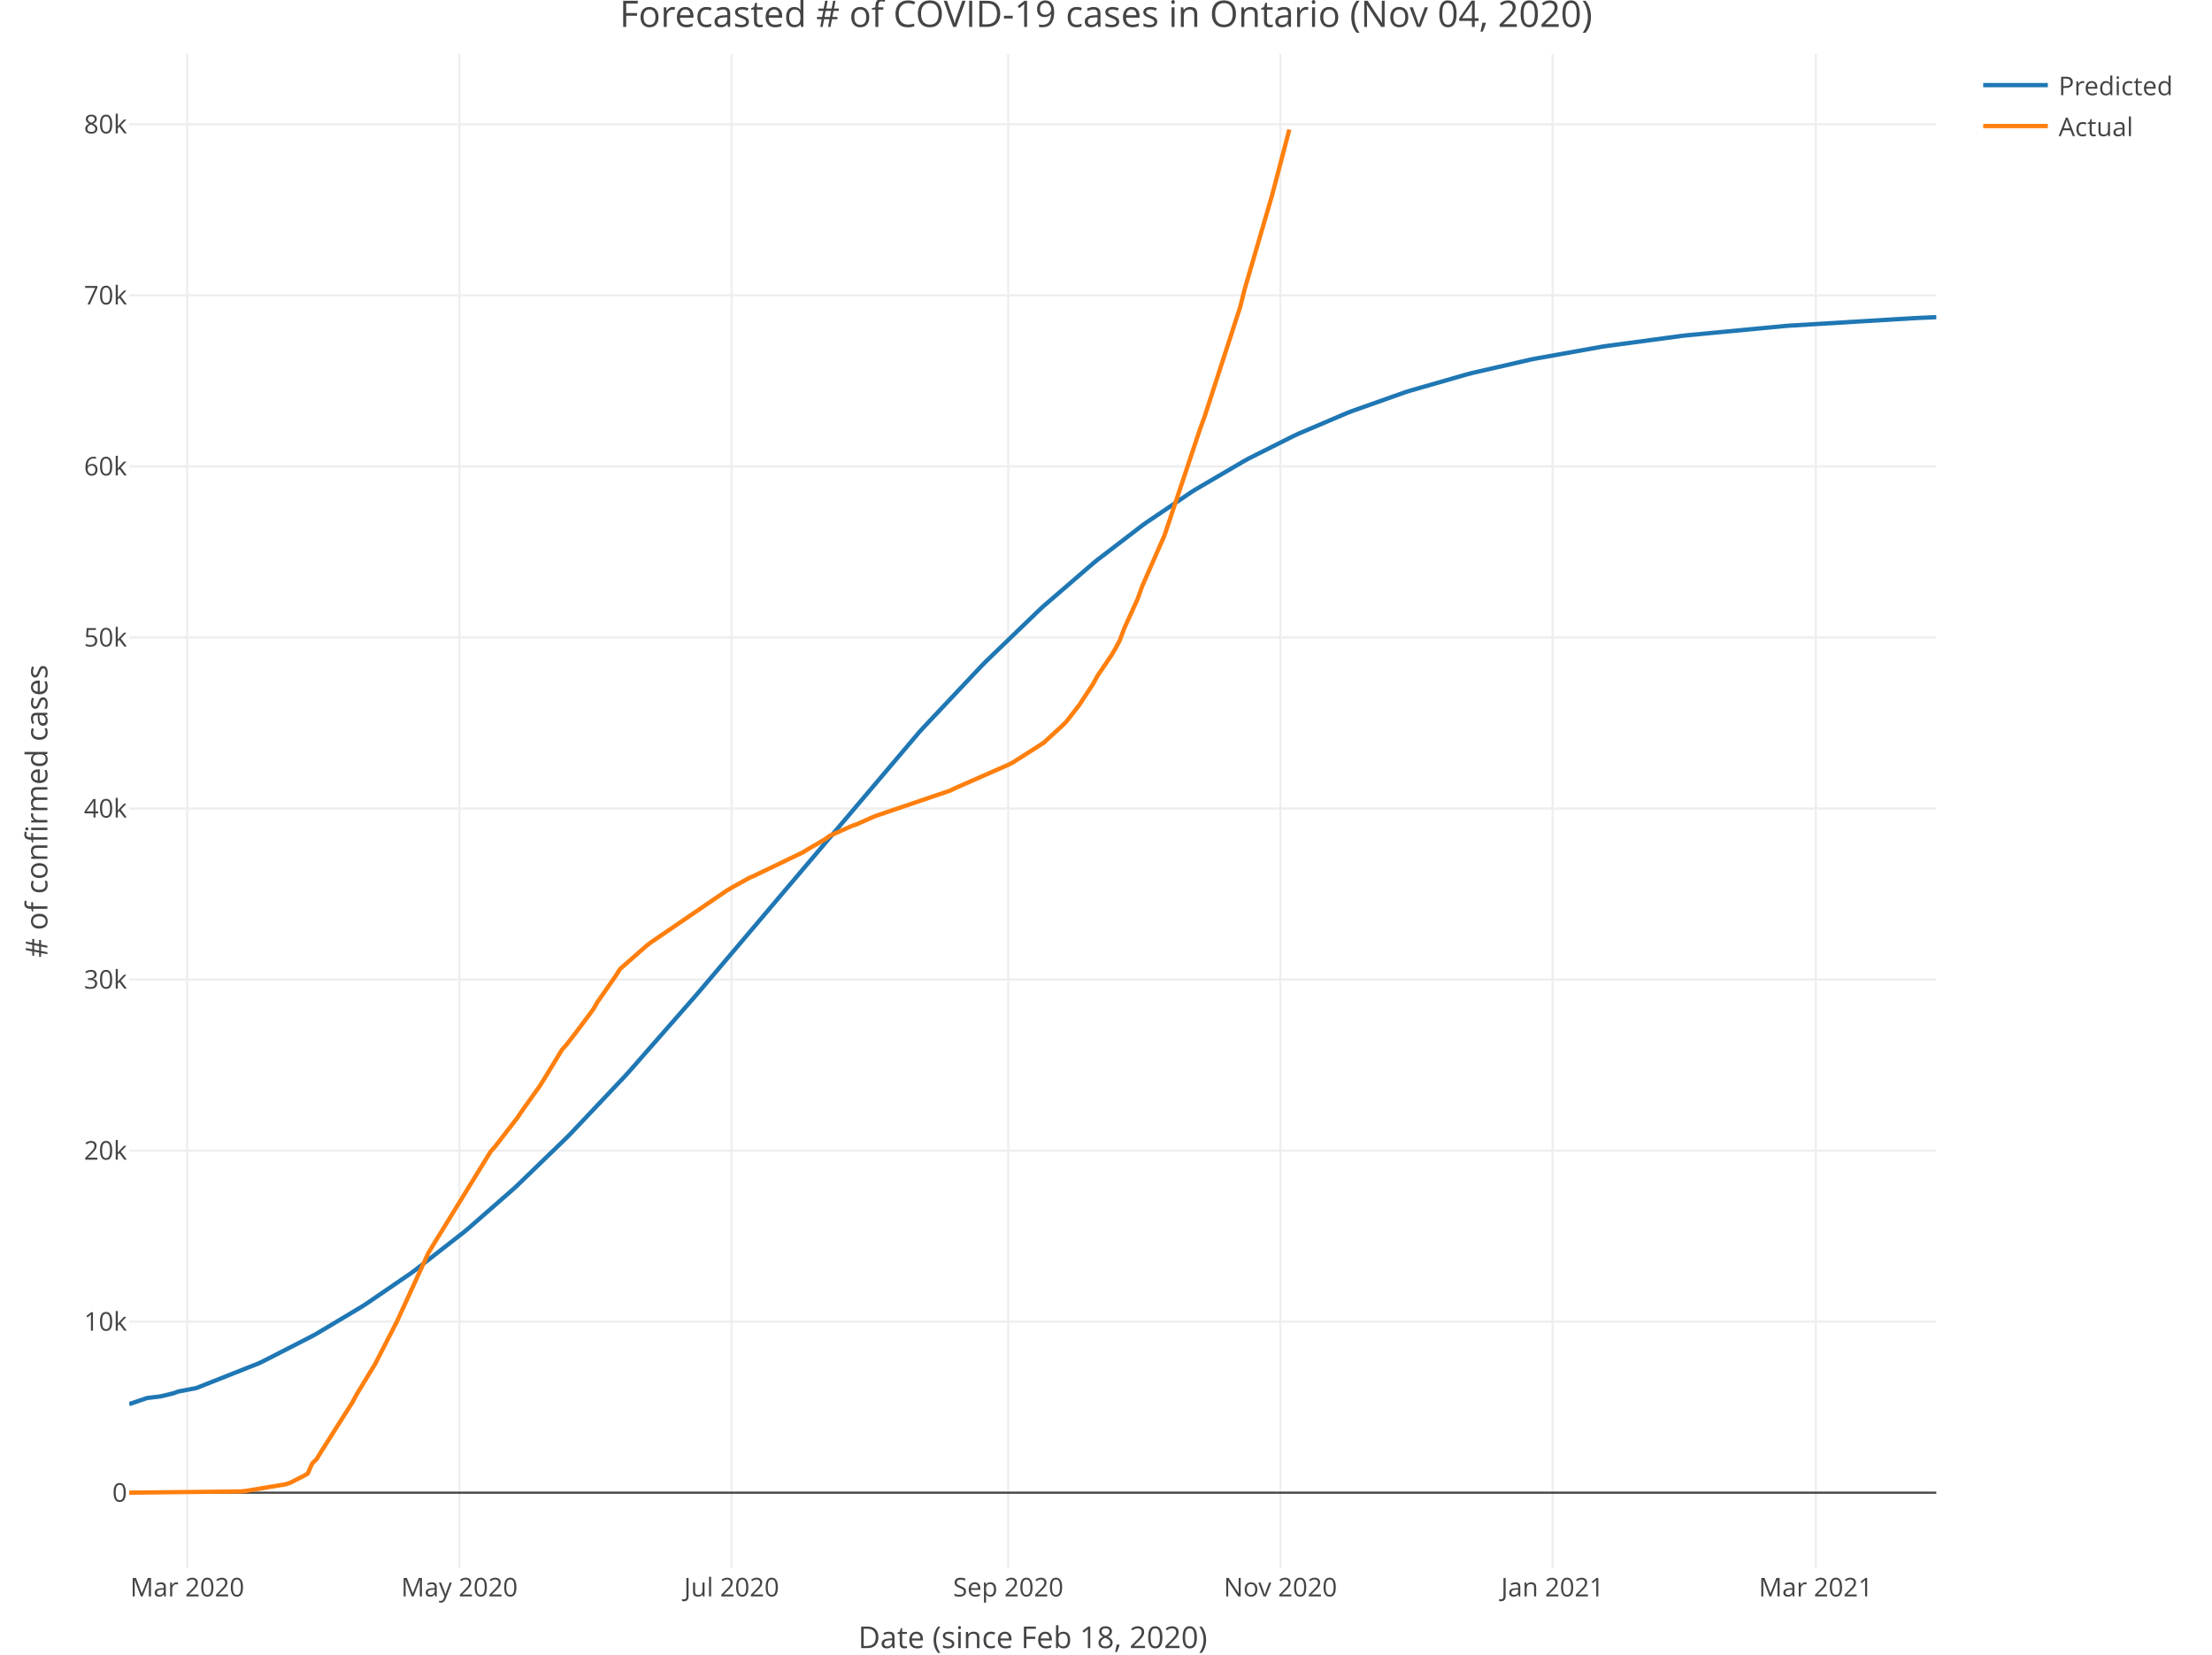
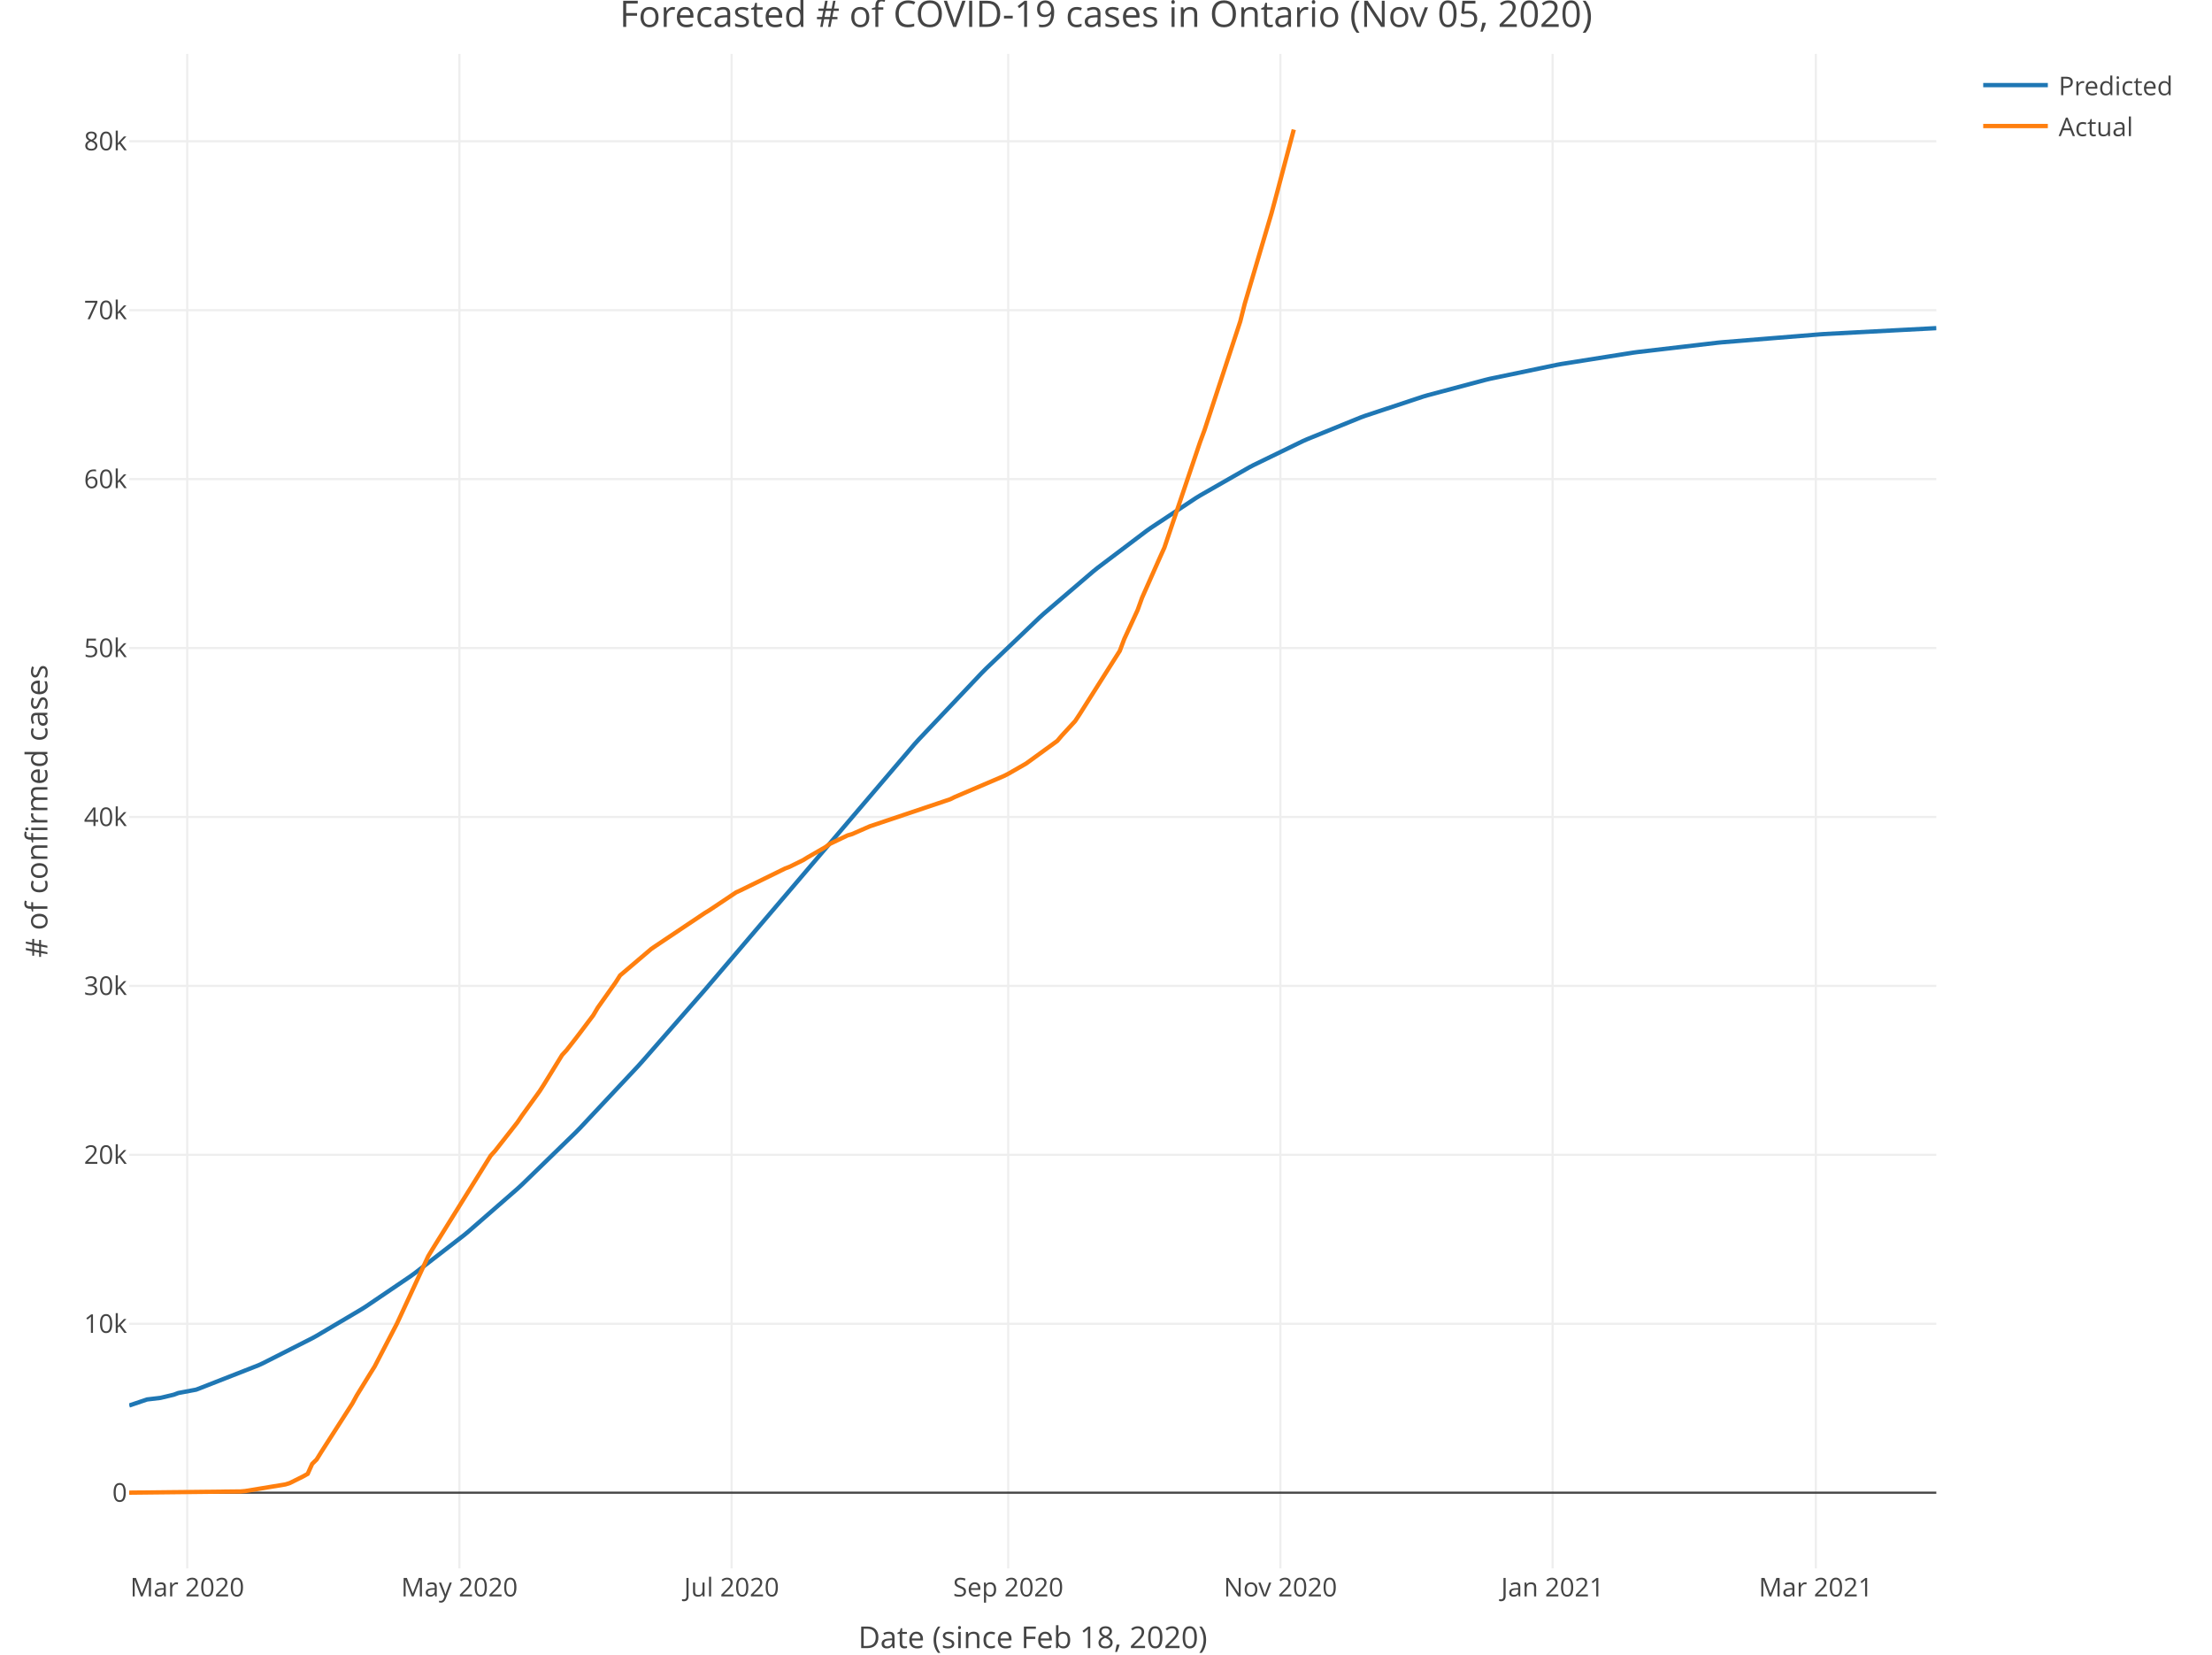
<svg xmlns="http://www.w3.org/2000/svg" class="main-svg" width="1027" height="768" style="" viewBox="0 0 1027 768">
  <rect x="0" y="0" width="1027" height="768" style="fill: rgb(255, 255, 255); fill-opacity: 1;" />
-   <defs id="defs-3f4021">
+   <defs id="defs-6db768">
    <g class="clips">
-       <clipPath id="clip3f4021xyplot" class="plotclip">
+       <clipPath id="clip6db768xyplot" class="plotclip">
        <rect width="839" height="703" />
      </clipPath>
-       <clipPath class="axesclip" id="clip3f4021x">
+       <clipPath class="axesclip" id="clip6db768x">
        <rect x="60" y="0" width="839" height="768" />
      </clipPath>
-       <clipPath class="axesclip" id="clip3f4021y">
+       <clipPath class="axesclip" id="clip6db768y">
        <rect x="0" y="25" width="1027" height="703" />
      </clipPath>
-       <clipPath class="axesclip" id="clip3f4021xy">
+       <clipPath class="axesclip" id="clip6db768xy">
        <rect x="60" y="25" width="839" height="703" />
      </clipPath>
    </g>
    <g class="gradients" />
  </defs>
  <g class="bglayer" />
  <g class="layer-below">
    <g class="imagelayer" />
    <g class="shapelayer" />
  </g>
  <g class="cartesianlayer">
    <g class="subplot xy">
      <g class="layer-subplot">
        <g class="shapelayer" />
        <g class="imagelayer" />
      </g>
      <g class="gridlayer">
        <g class="x">
          <path class="xgrid crisp" transform="translate(86.93,0)" d="M0,25v703" style="stroke: rgb(238, 238, 238); stroke-opacity: 1; stroke-width: 1px;" />
          <path class="xgrid crisp" transform="translate(213.3,0)" d="M0,25v703" style="stroke: rgb(238, 238, 238); stroke-opacity: 1; stroke-width: 1px;" />
          <path class="xgrid crisp" transform="translate(339.67,0)" d="M0,25v703" style="stroke: rgb(238, 238, 238); stroke-opacity: 1; stroke-width: 1px;" />
          <path class="xgrid crisp" transform="translate(468.11,0)" d="M0,25v703" style="stroke: rgb(238, 238, 238); stroke-opacity: 1; stroke-width: 1px;" />
          <path class="xgrid crisp" transform="translate(594.47,0)" d="M0,25v703" style="stroke: rgb(238, 238, 238); stroke-opacity: 1; stroke-width: 1px;" />
          <path class="xgrid crisp" transform="translate(720.84,0)" d="M0,25v703" style="stroke: rgb(238, 238, 238); stroke-opacity: 1; stroke-width: 1px;" />
          <path class="xgrid crisp" transform="translate(843.07,0)" d="M0,25v703" style="stroke: rgb(238, 238, 238); stroke-opacity: 1; stroke-width: 1px;" />
        </g>
        <g class="y">
-           <path class="ygrid crisp" transform="translate(0,613.46)" d="M60,0h839" style="stroke: rgb(238, 238, 238); stroke-opacity: 1; stroke-width: 1px;" />
-           <path class="ygrid crisp" transform="translate(0,534.07)" d="M60,0h839" style="stroke: rgb(238, 238, 238); stroke-opacity: 1; stroke-width: 1px;" />
-           <path class="ygrid crisp" transform="translate(0,454.68)" d="M60,0h839" style="stroke: rgb(238, 238, 238); stroke-opacity: 1; stroke-width: 1px;" />
-           <path class="ygrid crisp" transform="translate(0,375.28)" d="M60,0h839" style="stroke: rgb(238, 238, 238); stroke-opacity: 1; stroke-width: 1px;" />
-           <path class="ygrid crisp" transform="translate(0,295.89)" d="M60,0h839" style="stroke: rgb(238, 238, 238); stroke-opacity: 1; stroke-width: 1px;" />
-           <path class="ygrid crisp" transform="translate(0,216.49)" d="M60,0h839" style="stroke: rgb(238, 238, 238); stroke-opacity: 1; stroke-width: 1px;" />
-           <path class="ygrid crisp" transform="translate(0,137.1)" d="M60,0h839" style="stroke: rgb(238, 238, 238); stroke-opacity: 1; stroke-width: 1px;" />
-           <path class="ygrid crisp" transform="translate(0,57.7)" d="M60,0h839" style="stroke: rgb(238, 238, 238); stroke-opacity: 1; stroke-width: 1px;" />
+           <path class="ygrid crisp" transform="translate(0,614.45)" d="M60,0h839" style="stroke: rgb(238, 238, 238); stroke-opacity: 1; stroke-width: 1px;" />
+           <path class="ygrid crisp" transform="translate(0,536.03)" d="M60,0h839" style="stroke: rgb(238, 238, 238); stroke-opacity: 1; stroke-width: 1px;" />
+           <path class="ygrid crisp" transform="translate(0,457.62)" d="M60,0h839" style="stroke: rgb(238, 238, 238); stroke-opacity: 1; stroke-width: 1px;" />
+           <path class="ygrid crisp" transform="translate(0,379.21)" d="M60,0h839" style="stroke: rgb(238, 238, 238); stroke-opacity: 1; stroke-width: 1px;" />
+           <path class="ygrid crisp" transform="translate(0,300.8)" d="M60,0h839" style="stroke: rgb(238, 238, 238); stroke-opacity: 1; stroke-width: 1px;" />
+           <path class="ygrid crisp" transform="translate(0,222.38)" d="M60,0h839" style="stroke: rgb(238, 238, 238); stroke-opacity: 1; stroke-width: 1px;" />
+           <path class="ygrid crisp" transform="translate(0,143.97)" d="M60,0h839" style="stroke: rgb(238, 238, 238); stroke-opacity: 1; stroke-width: 1px;" />
+           <path class="ygrid crisp" transform="translate(0,65.56)" d="M60,0h839" style="stroke: rgb(238, 238, 238); stroke-opacity: 1; stroke-width: 1px;" />
        </g>
      </g>
      <g class="zerolinelayer">
        <path class="yzl zl crisp" transform="translate(0,692.86)" d="M60,0h839" style="stroke: rgb(68, 68, 68); stroke-opacity: 1; stroke-width: 1px;" />
      </g>
      <path class="xlines-below" />
      <path class="ylines-below" />
      <g class="overlines-below" />
      <g class="xaxislayer-below" />
      <g class="yaxislayer-below" />
      <g class="overaxes-below" />
-       <g class="plot" transform="translate(60, 25)" clip-path="url('#clip3f4021xyplot')">
+       <g class="plot" transform="translate(60, 25)" clip-path="url('#clip6db768xyplot')">
        <g class="scatterlayer mlayer">
-           <g class="trace scatter trace820eaa" style="stroke-miterlimit: 2; opacity: 1;">
+           <g class="trace scatter trace2736aa" style="stroke-miterlimit: 2; opacity: 1;">
            <g class="fills" />
            <g class="errorbars" />
            <g class="lines">
-               <path class="js-line" d="M0,626.75L8.29,623.91L14.5,623.17L20.72,621.66L22.79,620.89L31.07,619.31L33.15,618.5L60.08,607.83L62.15,606.85L84.94,595.18L87.01,594.03L107.72,581.67L109.8,580.34L130.51,566.18L132.58,564.67L155.37,546.92L157.44,545.2L178.16,527.08L180.23,525.17L203.02,503.13L205.09,501.03L229.95,474.74L232.02,472.47L263.09,437.05L265.17,434.62L366.67,314.97L368.75,312.68L395.68,284.12L397.75,282.02L422.61,258.07L424.68,256.18L447.47,236.53L449.54,234.85L470.25,218.97L472.33,217.48L493.04,203.48L495.11,202.17L517.9,188.84L519.97,187.72L540.69,177.32L542.76,176.36L565.55,166.65L567.62,165.84L592.48,157.04L594.55,156.38L621.48,148.65L623.55,148.12L650.48,141.94L652.56,141.52L683.63,135.95L685.7,135.63L720.92,130.89L722.99,130.65L768.57,126.33L770.64,126.17L828.64,122.68L830.71,122.58L839,122.21" style="vector-effect: non-scaling-stroke; fill: none; stroke: rgb(31, 119, 180); stroke-opacity: 1; stroke-width: 2px; opacity: 1;" />
+               <path class="js-line" d="M0,627.38L8.29,624.58L14.5,623.85L20.72,622.36L22.79,621.59L31.07,620.03L33.15,619.23L60.08,608.68L62.15,607.72L84.94,596.17L87.01,595.03L107.72,582.79L109.8,581.48L130.51,567.45L132.58,565.96L155.37,548.37L157.44,546.66L180.23,526.8L182.3,524.9L207.16,500.76L209.23,498.65L236.16,469.95L238.23,467.65L267.24,434.51L269.31,432.08L364.6,320.4L366.67,318.12L395.68,287.5L397.75,285.41L422.61,261.66L424.68,259.79L447.47,240.3L449.54,238.63L472.33,221.42L474.4,219.96L495.11,206.26L497.19,204.98L519.97,191.95L522.04,190.86L544.83,179.78L546.9,178.86L571.76,168.76L573.83,168L600.77,159.07L602.84,158.46L629.77,151.3L631.84,150.8L662.91,144.33L664.99,143.95L698.13,138.7L700.2,138.42L737.49,134.07L739.56,133.87L785.14,130.18L787.21,130.04L839,127.31" style="vector-effect: non-scaling-stroke; fill: none; stroke: rgb(31, 119, 180); stroke-opacity: 1; stroke-width: 2px; opacity: 1;" />
            </g>
            <g class="points" />
            <g class="text" />
          </g>
-           <g class="trace scatter tracea9a349" style="stroke-miterlimit: 2; opacity: 1;">
+           <g class="trace scatter tracee1fee0" style="stroke-miterlimit: 2; opacity: 1;">
            <g class="fills" />
            <g class="errorbars" />
            <g class="lines">
-               <path class="js-line" d="M0,667.84L51.79,667.27L53.86,667.08L72.51,663.98L74.58,663.32L78.72,661.23L80.79,660.18L82.86,658.99L84.94,654.31L87.01,652.25L89.08,648.87L103.58,625.97L105.65,622.13L111.87,611.89L113.94,608.55L124.3,588.38L126.37,583.87L138.8,556.75L140.87,553.28L167.8,509.51L169.87,507.18L180.23,493.81L182.3,490.71L190.59,479.11L192.66,475.83L200.95,462.2L203.02,459.92L207.16,454.56L209.23,451.83L215.45,443.47L217.52,439.93L225.8,428.07L227.88,424.78L240.31,413.86L242.38,412.3L277.6,388.26L279.67,387.04L287.95,382.45L290.02,381.56L312.81,370.61L314.88,369.3L323.17,364.49L325.24,362.94L335.6,358.33L337.67,357.63L345.96,353.96L348.03,353.23L381.18,341.96L383.25,340.92L408.11,330L410.18,328.96L422.61,321.02L424.68,319.67L432.97,312.04L435.04,310.04L441.25,302.03L443.32,298.8L447.47,292.53L449.54,288.73L455.75,279.58L457.82,276.13L459.9,272.23L461.97,266.67L468.18,253.04L470.25,247.23L478.54,228.32L480.61,223.69L497.19,174.06L499.26,168.41L515.83,117.41L517.9,109.14L530.33,66.61L532.4,58.85L538.62,35.15" style="vector-effect: non-scaling-stroke; fill: none; stroke: rgb(255, 127, 14); stroke-opacity: 1; stroke-width: 2px; opacity: 1;" />
+               <path class="js-line" d="M0,667.84L51.79,667.28L53.86,667.09L72.51,664.02L74.58,663.37L78.72,661.31L80.79,660.28L82.86,659.1L84.94,654.48L87.01,652.44L89.08,649.1L103.58,626.49L105.65,622.7L111.87,612.59L113.94,609.28L124.3,589.37L126.37,584.91L138.8,558.12L140.87,554.69L167.8,511.47L169.87,509.17L180.23,495.96L182.3,492.9L190.59,481.44L192.66,478.2L200.95,464.74L203.02,462.49L207.16,457.2L209.23,454.5L215.45,446.24L217.52,442.74L225.8,431.04L227.88,427.78L242.38,415.46L244.45,414.04L267.24,398.78L269.31,397.52L281.74,389.22L283.81,388.27L304.53,378.12L306.6,377.33L312.81,374.28L314.88,373L323.17,368.24L325.24,366.72L333.53,362.76L335.6,362.16L341.81,359.44L343.89,358.53L381.18,345.99L383.25,344.96L406.03,335.23L408.11,334.18L416.39,329.42L418.46,327.93L430.89,318.89L432.97,316.44L439.18,309.7L441.25,306.56L459.9,277.12L461.97,271.63L468.18,258.17L470.25,252.43L478.54,233.75L480.61,229.18L497.19,180.17L499.26,174.58L515.83,124.22L517.9,116.05L530.33,74.04L532.4,66.38L540.69,35.15" style="vector-effect: non-scaling-stroke; fill: none; stroke: rgb(255, 127, 14); stroke-opacity: 1; stroke-width: 2px; opacity: 1;" />
            </g>
            <g class="points" />
            <g class="text" />
          </g>
        </g>
      </g>
      <g class="overplot" />
      <path class="xlines-above crisp" style="fill: none;" d="M0,0" />
      <path class="ylines-above crisp" style="fill: none;" d="M0,0" />
      <g class="overlines-above" />
      <g class="xaxislayer-above">
        <g class="xtick">
          <text text-anchor="middle" x="0" y="741" transform="translate(86.93,0)" style="font-family: 'Open Sans', verdana, arial, sans-serif; font-size: 12px; fill: rgb(68, 68, 68); fill-opacity: 1; white-space: pre;">Mar 2020</text>
        </g>
        <g class="xtick">
          <text text-anchor="middle" x="0" y="741" transform="translate(213.3,0)" style="font-family: 'Open Sans', verdana, arial, sans-serif; font-size: 12px; fill: rgb(68, 68, 68); fill-opacity: 1; white-space: pre;">May 2020</text>
        </g>
        <g class="xtick">
          <text text-anchor="middle" x="0" y="741" transform="translate(339.67,0)" style="font-family: 'Open Sans', verdana, arial, sans-serif; font-size: 12px; fill: rgb(68, 68, 68); fill-opacity: 1; white-space: pre;">Jul 2020</text>
        </g>
        <g class="xtick">
          <text text-anchor="middle" x="0" y="741" transform="translate(468.11,0)" style="font-family: 'Open Sans', verdana, arial, sans-serif; font-size: 12px; fill: rgb(68, 68, 68); fill-opacity: 1; white-space: pre;">Sep 2020</text>
        </g>
        <g class="xtick">
          <text text-anchor="middle" x="0" y="741" transform="translate(594.47,0)" style="font-family: 'Open Sans', verdana, arial, sans-serif; font-size: 12px; fill: rgb(68, 68, 68); fill-opacity: 1; white-space: pre;">Nov 2020</text>
        </g>
        <g class="xtick">
          <text text-anchor="middle" x="0" y="741" transform="translate(720.84,0)" style="font-family: 'Open Sans', verdana, arial, sans-serif; font-size: 12px; fill: rgb(68, 68, 68); fill-opacity: 1; white-space: pre;">Jan 2021</text>
        </g>
        <g class="xtick">
          <text text-anchor="middle" x="0" y="741" transform="translate(843.07,0)" style="font-family: 'Open Sans', verdana, arial, sans-serif; font-size: 12px; fill: rgb(68, 68, 68); fill-opacity: 1; white-space: pre;">Mar 2021</text>
        </g>
      </g>
      <g class="yaxislayer-above">
        <g class="ytick">
          <text text-anchor="end" x="59" y="4.2" transform="translate(0,692.86)" style="font-family: 'Open Sans', verdana, arial, sans-serif; font-size: 12px; fill: rgb(68, 68, 68); fill-opacity: 1; white-space: pre;">0</text>
        </g>
        <g class="ytick">
-           <text text-anchor="end" x="59" y="4.2" transform="translate(0,613.46)" style="font-family: 'Open Sans', verdana, arial, sans-serif; font-size: 12px; fill: rgb(68, 68, 68); fill-opacity: 1; white-space: pre;">10k</text>
-         </g>
-         <g class="ytick">
-           <text text-anchor="end" x="59" y="4.2" transform="translate(0,534.07)" style="font-family: 'Open Sans', verdana, arial, sans-serif; font-size: 12px; fill: rgb(68, 68, 68); fill-opacity: 1; white-space: pre;">20k</text>
-         </g>
-         <g class="ytick">
-           <text text-anchor="end" x="59" y="4.2" transform="translate(0,454.68)" style="font-family: 'Open Sans', verdana, arial, sans-serif; font-size: 12px; fill: rgb(68, 68, 68); fill-opacity: 1; white-space: pre;">30k</text>
-         </g>
-         <g class="ytick">
-           <text text-anchor="end" x="59" y="4.2" transform="translate(0,375.28)" style="font-family: 'Open Sans', verdana, arial, sans-serif; font-size: 12px; fill: rgb(68, 68, 68); fill-opacity: 1; white-space: pre;">40k</text>
-         </g>
-         <g class="ytick">
-           <text text-anchor="end" x="59" y="4.2" transform="translate(0,295.89)" style="font-family: 'Open Sans', verdana, arial, sans-serif; font-size: 12px; fill: rgb(68, 68, 68); fill-opacity: 1; white-space: pre;">50k</text>
-         </g>
-         <g class="ytick">
-           <text text-anchor="end" x="59" y="4.2" transform="translate(0,216.49)" style="font-family: 'Open Sans', verdana, arial, sans-serif; font-size: 12px; fill: rgb(68, 68, 68); fill-opacity: 1; white-space: pre;">60k</text>
-         </g>
-         <g class="ytick">
-           <text text-anchor="end" x="59" y="4.2" transform="translate(0,137.1)" style="font-family: 'Open Sans', verdana, arial, sans-serif; font-size: 12px; fill: rgb(68, 68, 68); fill-opacity: 1; white-space: pre;">70k</text>
-         </g>
-         <g class="ytick">
-           <text text-anchor="end" x="59" y="4.2" transform="translate(0,57.7)" style="font-family: 'Open Sans', verdana, arial, sans-serif; font-size: 12px; fill: rgb(68, 68, 68); fill-opacity: 1; white-space: pre;">80k</text>
+           <text text-anchor="end" x="59" y="4.2" transform="translate(0,614.45)" style="font-family: 'Open Sans', verdana, arial, sans-serif; font-size: 12px; fill: rgb(68, 68, 68); fill-opacity: 1; white-space: pre;">10k</text>
+         </g>
+         <g class="ytick">
+           <text text-anchor="end" x="59" y="4.2" transform="translate(0,536.03)" style="font-family: 'Open Sans', verdana, arial, sans-serif; font-size: 12px; fill: rgb(68, 68, 68); fill-opacity: 1; white-space: pre;">20k</text>
+         </g>
+         <g class="ytick">
+           <text text-anchor="end" x="59" y="4.2" transform="translate(0,457.62)" style="font-family: 'Open Sans', verdana, arial, sans-serif; font-size: 12px; fill: rgb(68, 68, 68); fill-opacity: 1; white-space: pre;">30k</text>
+         </g>
+         <g class="ytick">
+           <text text-anchor="end" x="59" y="4.2" transform="translate(0,379.21)" style="font-family: 'Open Sans', verdana, arial, sans-serif; font-size: 12px; fill: rgb(68, 68, 68); fill-opacity: 1; white-space: pre;">40k</text>
+         </g>
+         <g class="ytick">
+           <text text-anchor="end" x="59" y="4.2" transform="translate(0,300.8)" style="font-family: 'Open Sans', verdana, arial, sans-serif; font-size: 12px; fill: rgb(68, 68, 68); fill-opacity: 1; white-space: pre;">50k</text>
+         </g>
+         <g class="ytick">
+           <text text-anchor="end" x="59" y="4.2" transform="translate(0,222.38)" style="font-family: 'Open Sans', verdana, arial, sans-serif; font-size: 12px; fill: rgb(68, 68, 68); fill-opacity: 1; white-space: pre;">60k</text>
+         </g>
+         <g class="ytick">
+           <text text-anchor="end" x="59" y="4.2" transform="translate(0,143.97)" style="font-family: 'Open Sans', verdana, arial, sans-serif; font-size: 12px; fill: rgb(68, 68, 68); fill-opacity: 1; white-space: pre;">70k</text>
+         </g>
+         <g class="ytick">
+           <text text-anchor="end" x="59" y="4.2" transform="translate(0,65.56)" style="font-family: 'Open Sans', verdana, arial, sans-serif; font-size: 12px; fill: rgb(68, 68, 68); fill-opacity: 1; white-space: pre;">80k</text>
        </g>
      </g>
      <g class="overaxes-above" />
    </g>
  </g>
  <g class="polarlayer" />
  <g class="ternarylayer" />
  <g class="geolayer" />
  <g class="funnelarealayer" />
  <g class="pielayer" />
  <g class="treemaplayer" />
  <g class="sunburstlayer" />
  <g class="glimages" />
-   <defs id="topdefs-3f4021">
+   <defs id="topdefs-6db768">
    <g class="clips" />
-     <clipPath id="legend3f4021">
+     <clipPath id="legend6db768">
      <rect width="101" height="48" x="0" y="0" />
    </clipPath>
  </defs>
  <g class="layer-above">
    <g class="imagelayer" />
    <g class="shapelayer" />
  </g>
  <g class="infolayer">
    <g class="legend" pointer-events="all" transform="translate(915.78, 25)">
      <rect class="bg" shape-rendering="crispEdges" style="stroke: rgb(68, 68, 68); stroke-opacity: 1; fill: rgb(255, 255, 255); fill-opacity: 1; stroke-width: 0px;" width="101" height="48" x="0" y="0" />
-       <g class="scrollbox" transform="translate(0, 0)" clip-path="url('#legend3f4021')">
+       <g class="scrollbox" transform="translate(0, 0)" clip-path="url('#legend6db768')">
        <g class="groups">
          <g class="traces" style="opacity: 1;" transform="translate(0, 14.5)">
            <text class="legendtext user-select-none" text-anchor="start" x="40" y="4.68" style="font-family: 'Open Sans', verdana, arial, sans-serif; font-size: 12px; fill: rgb(68, 68, 68); fill-opacity: 1; white-space: pre;">Predicted</text>
            <g class="layers" style="opacity: 1;">
              <g class="legendfill" />
              <g class="legendlines">
                <path class="js-line" d="M5,0h30" style="fill: none; stroke: rgb(31, 119, 180); stroke-opacity: 1; stroke-width: 2px;" />
              </g>
              <g class="legendsymbols">
                <g class="legendpoints" />
              </g>
            </g>
            <rect class="legendtoggle" pointer-events="all" x="0" y="-9.5" width="95.891" height="19" style="cursor: pointer; fill: rgb(0, 0, 0); fill-opacity: 0;" />
          </g>
          <g class="traces" style="opacity: 1;" transform="translate(0, 33.5)">
            <text class="legendtext user-select-none" text-anchor="start" x="40" y="4.68" style="font-family: 'Open Sans', verdana, arial, sans-serif; font-size: 12px; fill: rgb(68, 68, 68); fill-opacity: 1; white-space: pre;">Actual</text>
            <g class="layers" style="opacity: 1;">
              <g class="legendfill" />
              <g class="legendlines">
                <path class="js-line" d="M5,0h30" style="fill: none; stroke: rgb(255, 127, 14); stroke-opacity: 1; stroke-width: 2px;" />
              </g>
              <g class="legendsymbols">
                <g class="legendpoints" />
              </g>
            </g>
            <rect class="legendtoggle" pointer-events="all" x="0" y="-9.5" width="95.891" height="19" style="cursor: pointer; fill: rgb(0, 0, 0); fill-opacity: 0;" />
          </g>
        </g>
      </g>
      <rect class="scrollbar" rx="20" ry="3" width="0" height="0" style="fill: rgb(128, 139, 164); fill-opacity: 1;" x="0" y="0" />
    </g>
    <g class="g-gtitle">
-       <text class="gtitle" x="513.5" y="12.5" text-anchor="middle" dy="0em" style="font-family: 'Open Sans', verdana, arial, sans-serif; font-size: 17px; fill: rgb(68, 68, 68); opacity: 1; font-weight: normal; white-space: pre;">Forecasted # of COVID-19 cases in Ontario (Nov 04, 2020)</text>
+       <text class="gtitle" x="513.5" y="12.5" text-anchor="middle" dy="0em" style="font-family: 'Open Sans', verdana, arial, sans-serif; font-size: 17px; fill: rgb(68, 68, 68); opacity: 1; font-weight: normal; white-space: pre;">Forecasted # of COVID-19 cases in Ontario (Nov 05, 2020)</text>
    </g>
    <g class="g-xtitle" transform="translate(0,-15)">
      <text class="xtitle" x="479.5" y="780" text-anchor="middle" style="font-family: 'Open Sans', verdana, arial, sans-serif; font-size: 14px; fill: rgb(68, 68, 68); opacity: 1; font-weight: normal; white-space: pre;">Date (since Feb 18, 2020)</text>
    </g>
    <g class="g-ytitle">
      <text class="ytitle" transform="rotate(-90,22,376.5)" x="22" y="376.5" text-anchor="middle" style="font-family: 'Open Sans', verdana, arial, sans-serif; font-size: 14px; fill: rgb(68, 68, 68); opacity: 1; font-weight: normal; white-space: pre;"># of confirmed cases</text>
    </g>
  </g>
</svg>
